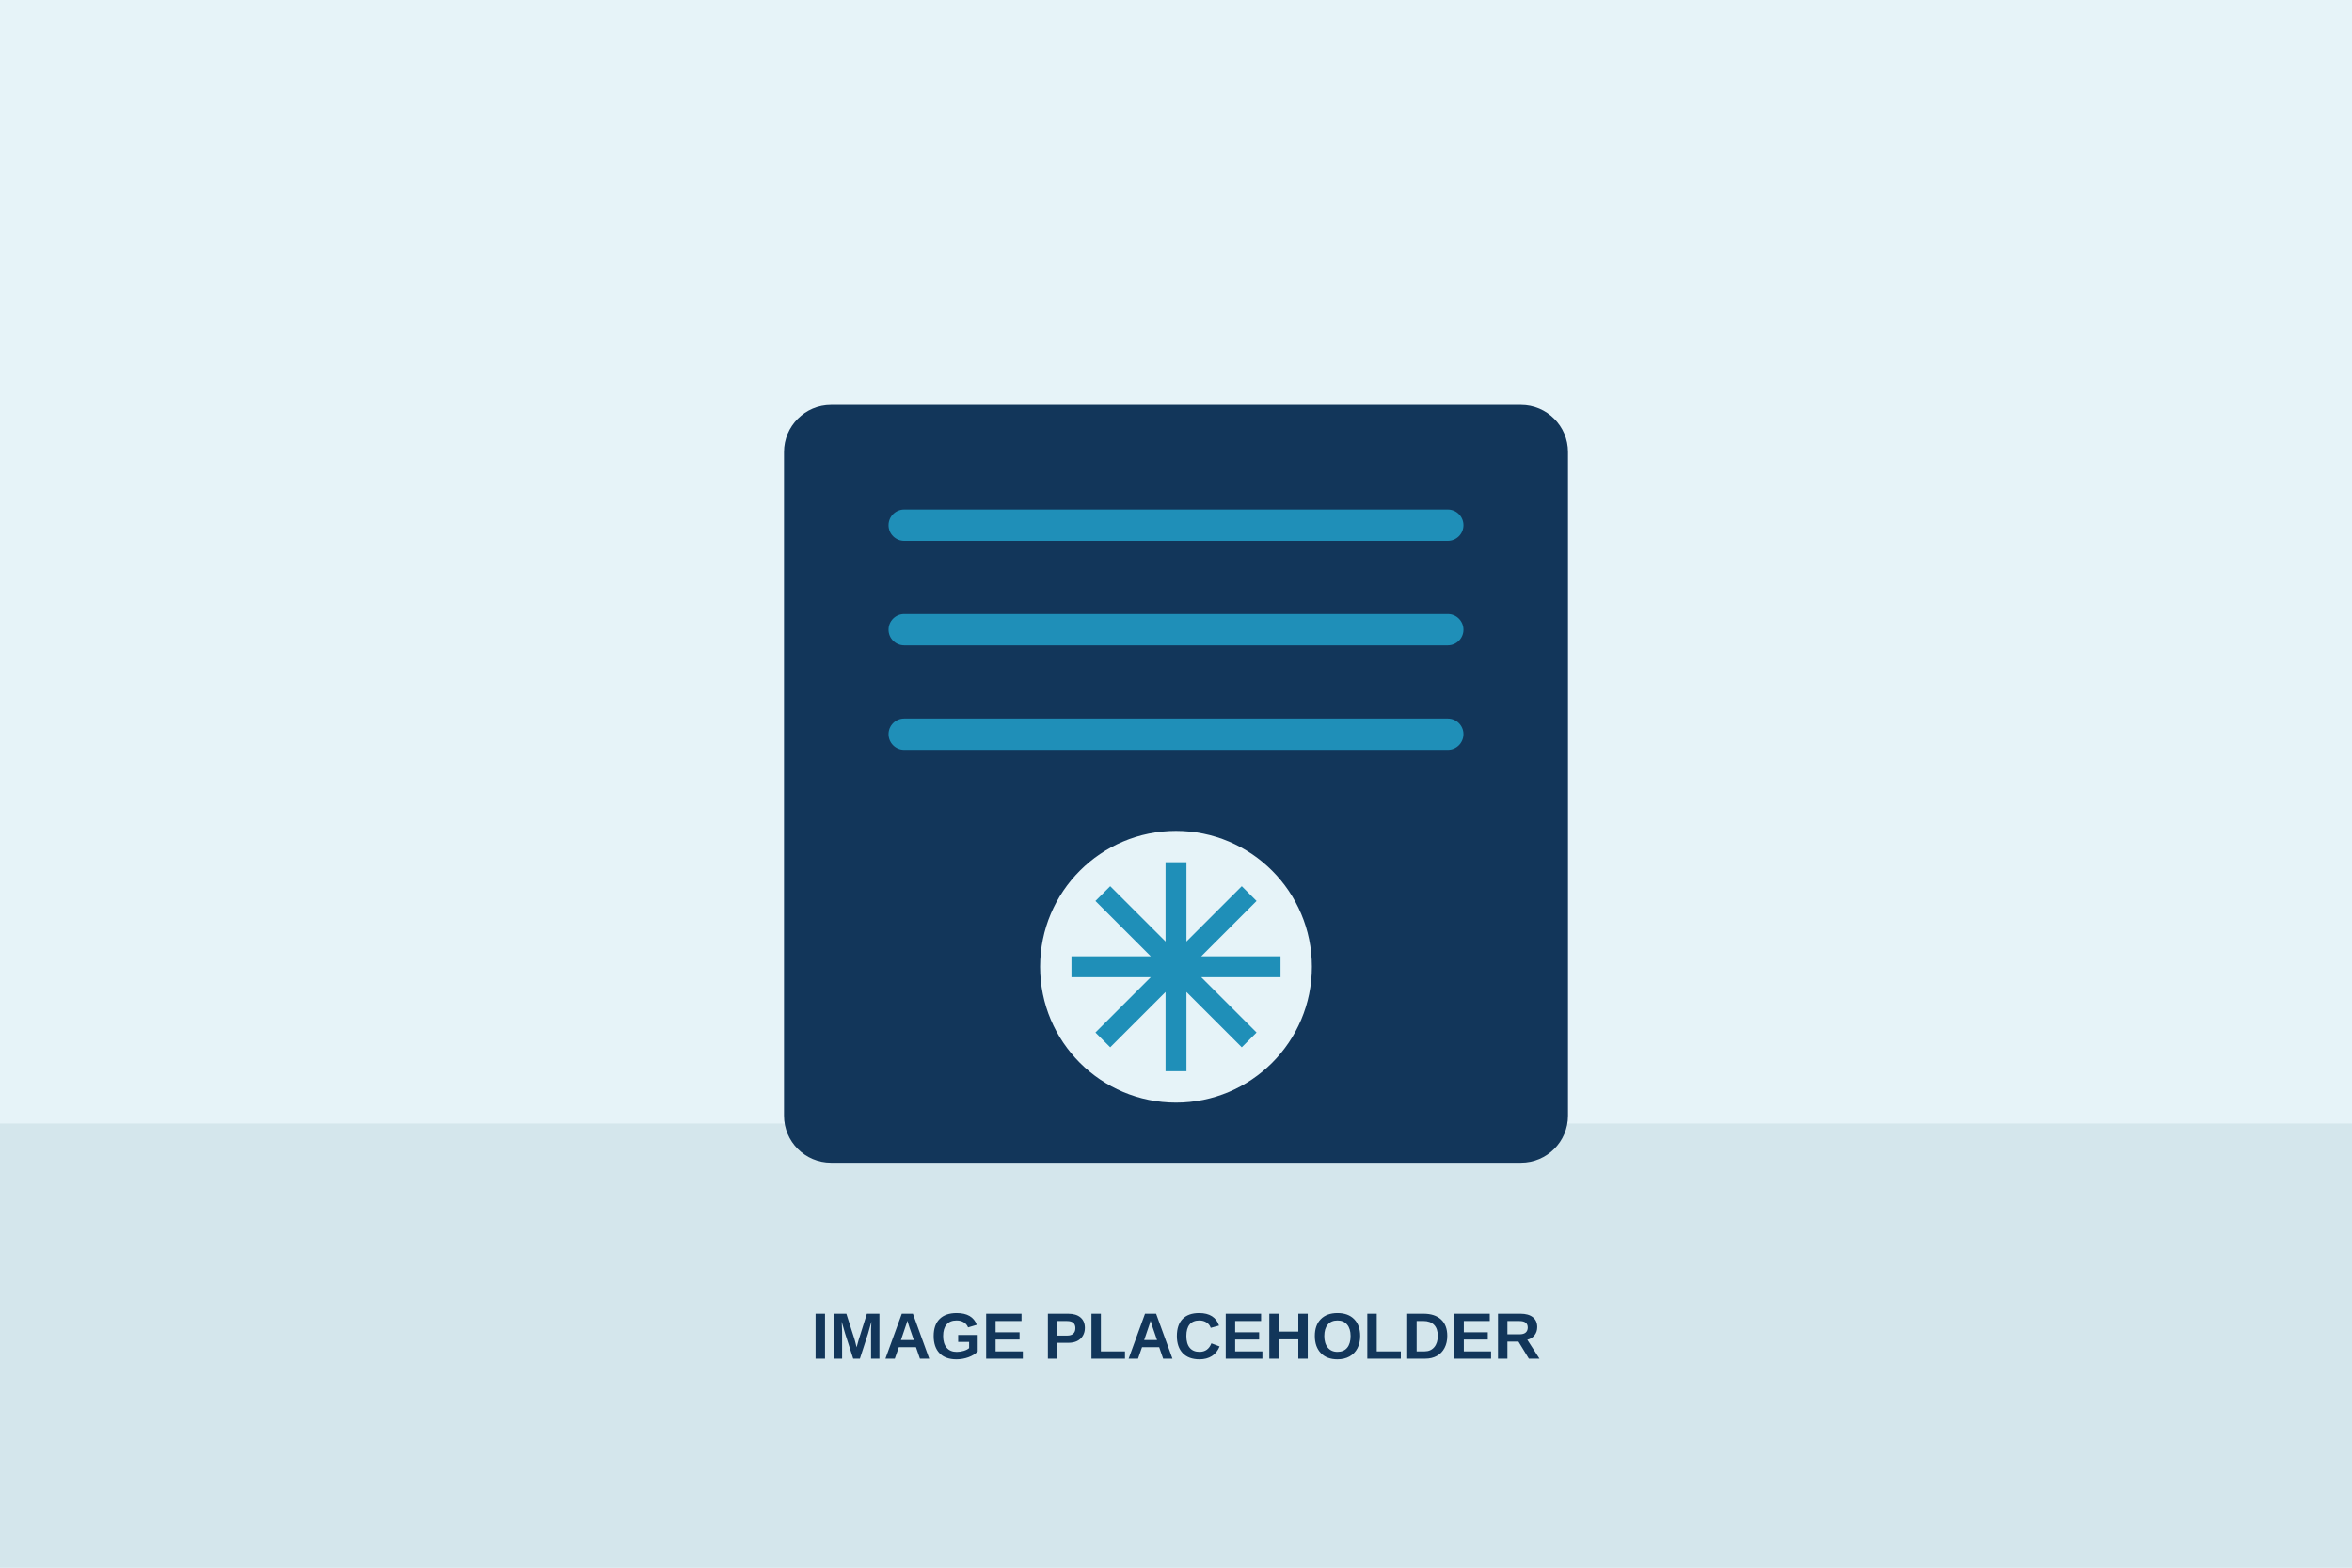
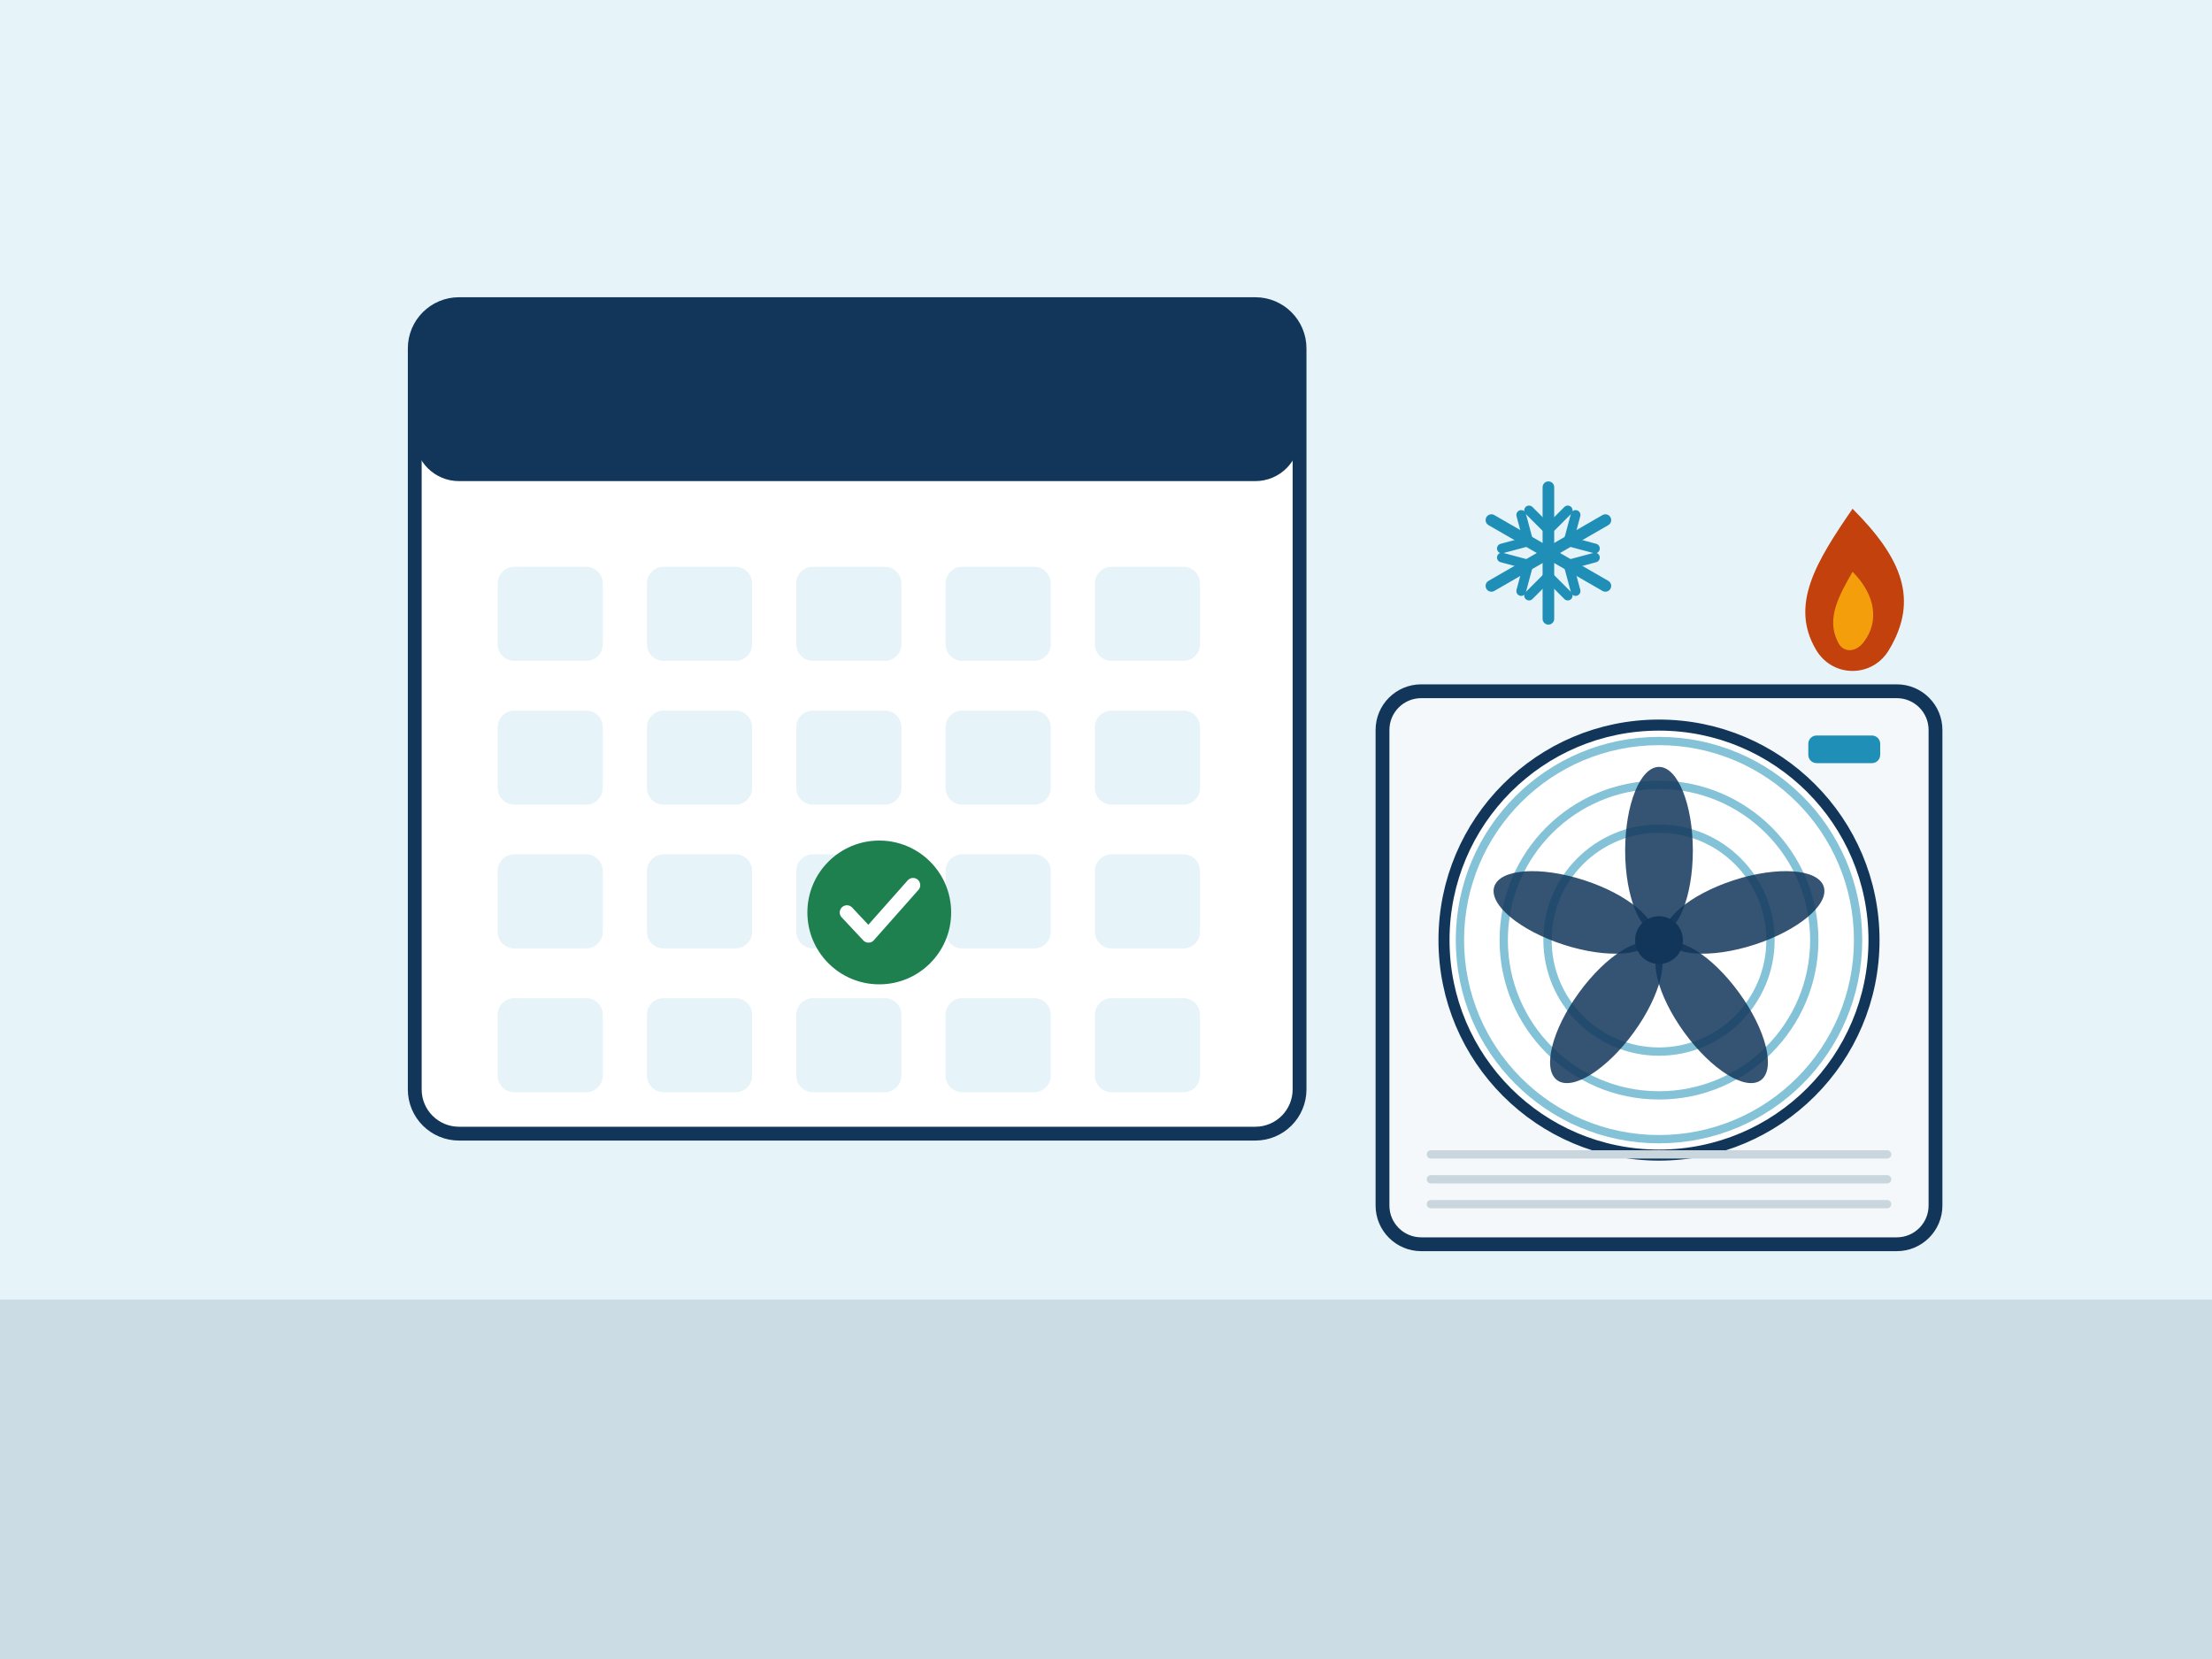
- <svg xmlns="http://www.w3.org/2000/svg" viewBox="0 0 900 600">
-   <rect width="900" height="600" fill="#E6F3F8" />
-   <path d="M0 430h900v170H0z" fill="#d4e6ec" />
-   <g fill="#12365A">
-     <rect x="300" y="155" width="300" height="290" rx="18" />
-     <rect x="340" y="195" width="220" height="12" rx="6" fill="#1F8FB8" />
-     <rect x="340" y="235" width="220" height="12" rx="6" fill="#1F8FB8" />
-     <rect x="340" y="275" width="220" height="12" rx="6" fill="#1F8FB8" />
-     <circle cx="450" cy="370" r="52" fill="#E6F3F8" />
-     <path d="M450 330v80m-40-40h80m-68-28 56 56m0-56-56 56" stroke="#1F8FB8" stroke-width="8" />
+ <svg xmlns="http://www.w3.org/2000/svg" viewBox="0 0 800 600" role="img" aria-hidden="true">
+   <rect width="800" height="600" fill="#E6F3F8" />
+   <rect x="0" y="470" width="800" height="130" fill="#CBDCE4" />
+   <rect x="150" y="110" width="320" height="300" rx="16" fill="#fff" stroke="#12365A" stroke-width="5" />
+   <rect x="150" y="110" width="320" height="64" rx="16" fill="#12365A" />
+   <rect x="180" y="205" width="38" height="34" rx="6" fill="#E6F3F8" />
+   <rect x="234" y="205" width="38" height="34" rx="6" fill="#E6F3F8" />
+   <rect x="288" y="205" width="38" height="34" rx="6" fill="#E6F3F8" />
+   <rect x="342" y="205" width="38" height="34" rx="6" fill="#E6F3F8" />
+   <rect x="396" y="205" width="38" height="34" rx="6" fill="#E6F3F8" />
+   <rect x="180" y="257" width="38" height="34" rx="6" fill="#E6F3F8" />
+   <rect x="234" y="257" width="38" height="34" rx="6" fill="#E6F3F8" />
+   <rect x="288" y="257" width="38" height="34" rx="6" fill="#E6F3F8" />
+   <rect x="342" y="257" width="38" height="34" rx="6" fill="#E6F3F8" />
+   <rect x="396" y="257" width="38" height="34" rx="6" fill="#E6F3F8" />
+   <rect x="180" y="309" width="38" height="34" rx="6" fill="#E6F3F8" />
+   <rect x="234" y="309" width="38" height="34" rx="6" fill="#E6F3F8" />
+   <rect x="288" y="309" width="38" height="34" rx="6" fill="#E6F3F8" />
+   <rect x="342" y="309" width="38" height="34" rx="6" fill="#E6F3F8" />
+   <rect x="396" y="309" width="38" height="34" rx="6" fill="#E6F3F8" />
+   <rect x="180" y="361" width="38" height="34" rx="6" fill="#E6F3F8" />
+   <rect x="234" y="361" width="38" height="34" rx="6" fill="#E6F3F8" />
+   <rect x="288" y="361" width="38" height="34" rx="6" fill="#E6F3F8" />
+   <rect x="342" y="361" width="38" height="34" rx="6" fill="#E6F3F8" />
+   <rect x="396" y="361" width="38" height="34" rx="6" fill="#E6F3F8" />
+   <circle cx="318" cy="330" r="26" fill="#1E7F4F" />
+   <path d="M306.3 330 l7.8 8.32 l16.12 -18.2" fill="none" stroke="#fff" stroke-width="5.2" stroke-linecap="round" stroke-linejoin="round" />
+   <rect x="500" y="250" width="200" height="200" rx="14" fill="#F4F8FA" stroke="#12365A" stroke-width="5" />
+   <circle cx="600.0" cy="340.0" r="77.76" fill="#fff" stroke="#12365A" stroke-width="4" />
+   <circle cx="600.0" cy="340.0" r="72.0" fill="none" stroke="#1F8FB8" stroke-width="3" opacity=".55" />
+   <circle cx="600.0" cy="340.0" r="56.16" fill="none" stroke="#1F8FB8" stroke-width="3" opacity=".55" />
+   <circle cx="600.0" cy="340.0" r="40.32" fill="none" stroke="#1F8FB8" stroke-width="3" opacity=".55" />
+   <ellipse cx="600.0" cy="307.6" rx="12.24" ry="30.24" fill="#12365A" opacity=".85" transform="rotate(0 600.0 340.0)" />
+   <ellipse cx="600.0" cy="307.6" rx="12.24" ry="30.24" fill="#12365A" opacity=".85" transform="rotate(72 600.0 340.0)" />
+   <ellipse cx="600.0" cy="307.6" rx="12.24" ry="30.24" fill="#12365A" opacity=".85" transform="rotate(144 600.0 340.0)" />
+   <ellipse cx="600.0" cy="307.6" rx="12.24" ry="30.24" fill="#12365A" opacity=".85" transform="rotate(216 600.0 340.0)" />
+   <ellipse cx="600.0" cy="307.6" rx="12.24" ry="30.24" fill="#12365A" opacity=".85" transform="rotate(288 600.0 340.0)" />
+   <circle cx="600.0" cy="340.0" r="8.64" fill="#12365A" />
+   <rect x="516" y="416" width="168" height="3" rx="1.5" fill="#C9D6DE" />
+   <rect x="516" y="425" width="168" height="3" rx="1.5" fill="#C9D6DE" />
+   <rect x="516" y="434" width="168" height="3" rx="1.5" fill="#C9D6DE" />
+   <rect x="654" y="266" width="26" height="10" rx="3" fill="#1F8FB8" />
+   <g transform="translate(560 200) scale(0.7)">
+     <g transform="rotate(0)">
+       <line x1="0" y1="-34" x2="0" y2="34" stroke="#1F8FB8" stroke-width="6" stroke-linecap="round" />
+       <path d="M-10 -22 L0 -12 L10 -22 M-10 22 L0 12 L10 22" fill="none" stroke="#1F8FB8" stroke-width="5" stroke-linecap="round" />
+     </g>
+     <g transform="rotate(60)">
+       <line x1="0" y1="-34" x2="0" y2="34" stroke="#1F8FB8" stroke-width="6" stroke-linecap="round" />
+       <path d="M-10 -22 L0 -12 L10 -22 M-10 22 L0 12 L10 22" fill="none" stroke="#1F8FB8" stroke-width="5" stroke-linecap="round" />
+     </g>
+     <g transform="rotate(120)">
+       <line x1="0" y1="-34" x2="0" y2="34" stroke="#1F8FB8" stroke-width="6" stroke-linecap="round" />
+       <path d="M-10 -22 L0 -12 L10 -22 M-10 22 L0 12 L10 22" fill="none" stroke="#1F8FB8" stroke-width="5" stroke-linecap="round" />
+     </g>
  </g>
-   <text x="450" y="520" text-anchor="middle" font-family="Arial" font-size="25" font-weight="700" fill="#12365A">IMAGE PLACEHOLDER</text>
+   <g transform="translate(670 220) scale(0.6)">
+     <path d="M0 -60 C30 -30 40 -5 22 25 C12 42 -12 42 -22 25 C-38 -2 -22 -28 0 -60Z" fill="#C2410C" />
+     <path d="M0 -22 C14 -8 16 8 7 20 C2 27 -6 27 -9 20 C-16 6 -8 -8 0 -22Z" fill="#F59E0B" />
+   </g>
</svg>
